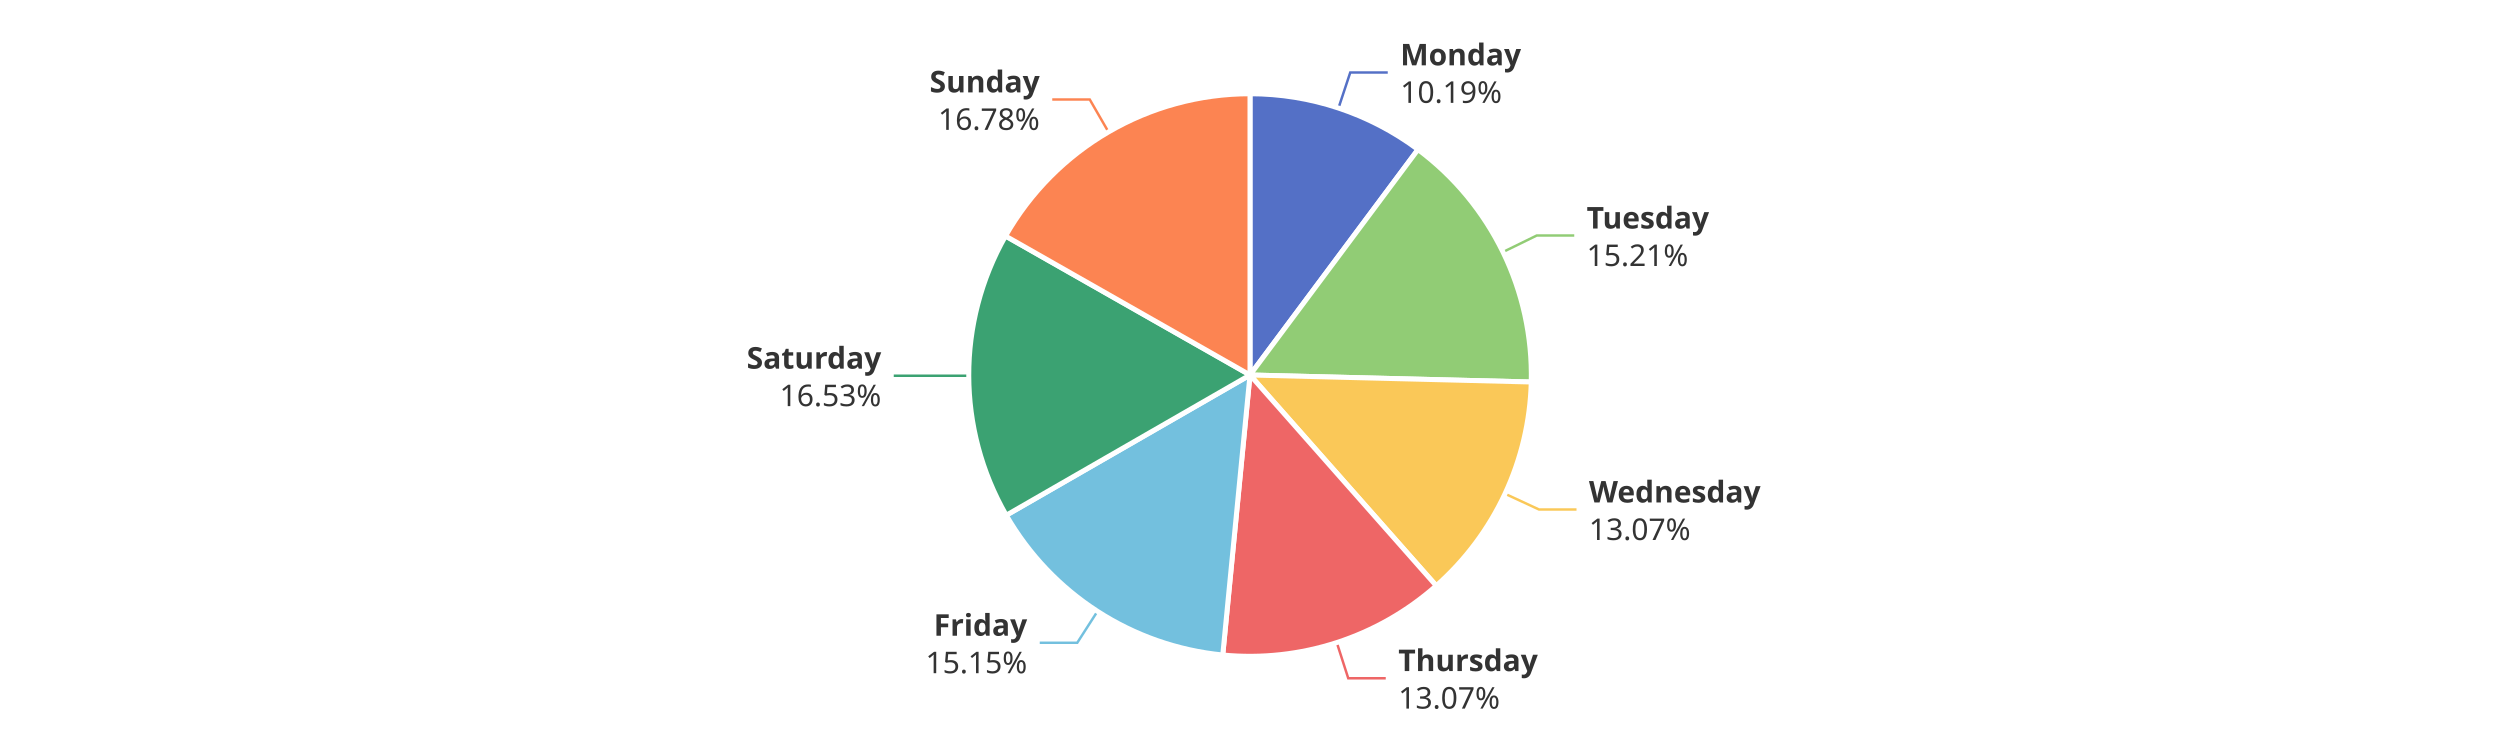
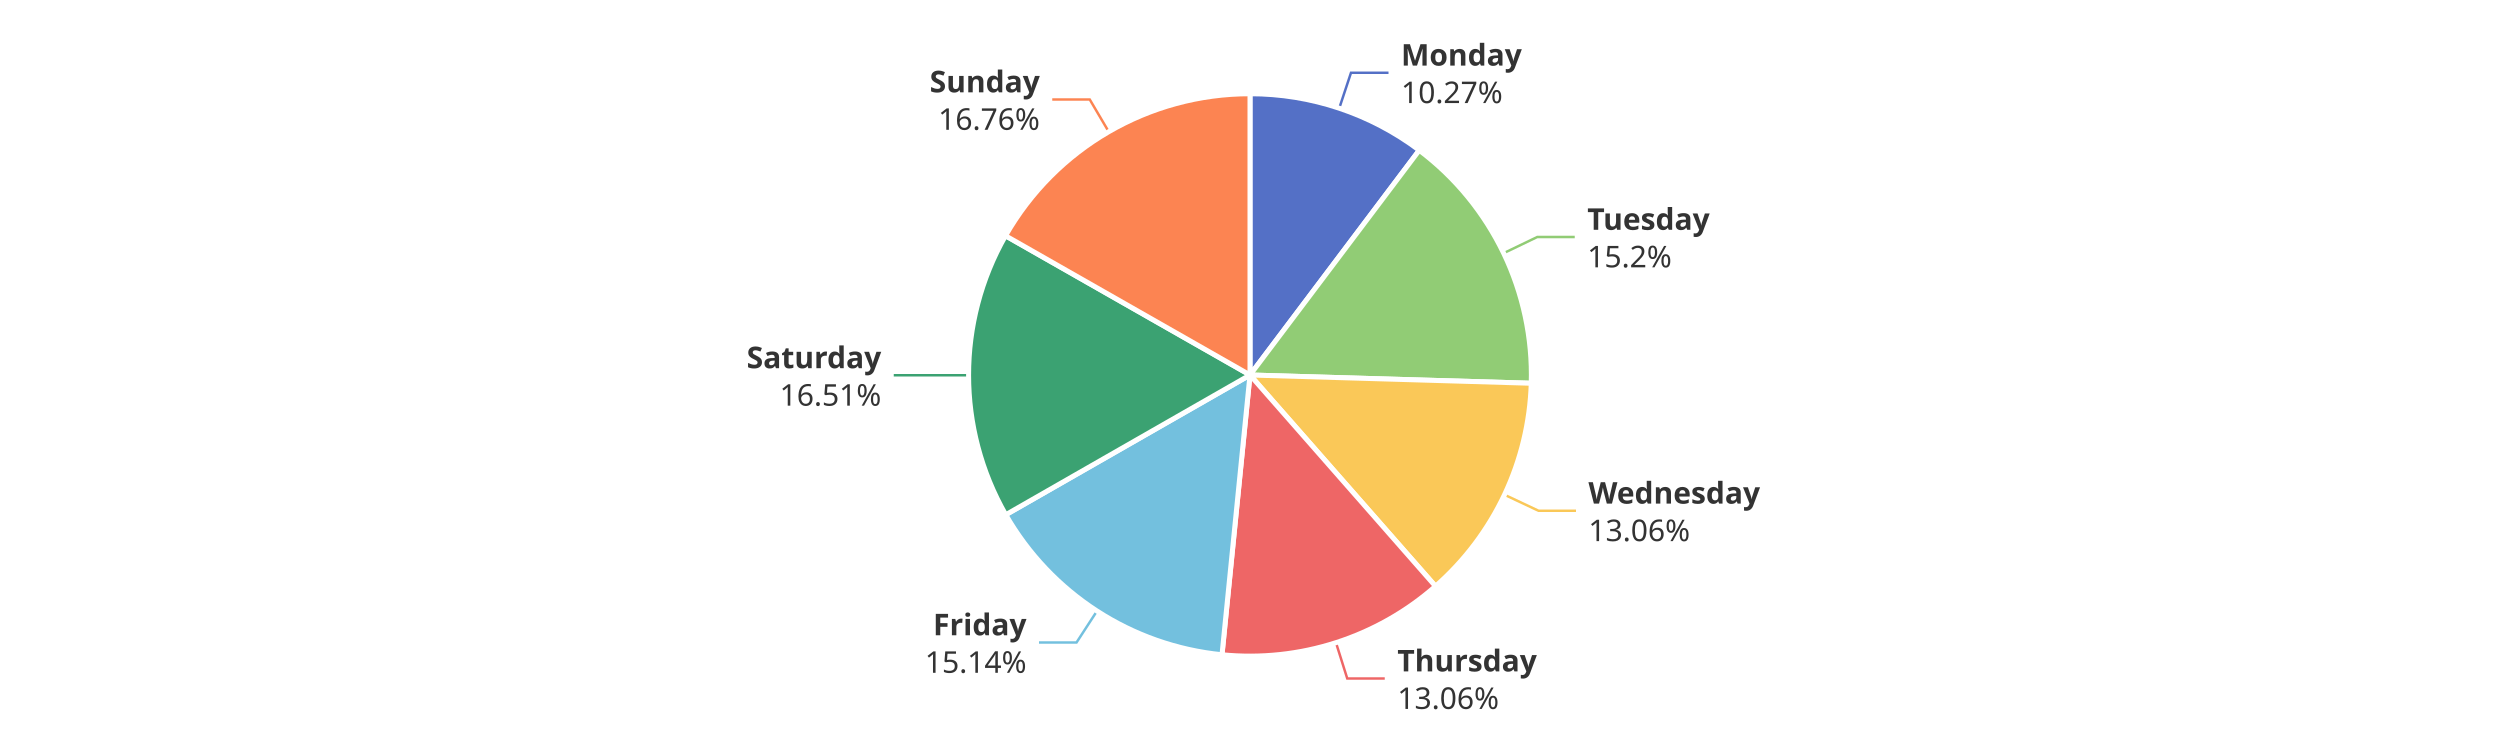
<svg xmlns="http://www.w3.org/2000/svg" width="1000" height="300" version="1.1" baseProfile="full" viewBox="0 0 1000 300">
  <rect width="1000" height="300" x="0" y="0" id="0" fill="#ffffff" />
-   <polyline points="535.4 43.2 540.1 29 555.1 29" fill="none" stroke="#5470c6" />
-   <polyline points="601.2 100.8 614.7 94.2 629.7 94.2" fill="none" stroke="#91cc75" />
-   <polyline points="602 197.5 615.6 203.8 630.6 203.8" fill="none" stroke="#fac858" />
-   <polyline points="534.7 257 539.3 271.3 554.3 271.3" fill="none" stroke="#ee6666" />
-   <polyline points="439 244.5 430.9 257.1 415.9 257.1" fill="none" stroke="#73c0de" />
-   <polyline points="387.5 150.3 372.5 150.3 357.5 150.3" fill="none" stroke="#3ba272" />
-   <polyline points="443.4 52.8 435.9 39.8 420.9 39.8" fill="none" stroke="#fc8452" />
-   <path d="M500 37.5A112.5 112.5 0 0 1 567.2 59.8L500 150Z" fill="#5470c6" stroke="#fff" stroke-width="2" stroke-linejoin="round" />
-   <path d="M567.2 59.8A112.5 112.5 0 0 1 612.5 152.8L500 150Z" fill="#91cc75" stroke="#fff" stroke-width="2" stroke-linejoin="round" />
-   <path d="M612.5 152.8A112.5 112.5 0 0 1 574.5 234.3L500 150Z" fill="#fac858" stroke="#fff" stroke-width="2" stroke-linejoin="round" />
-   <path d="M574.5 234.3A112.5 112.5 0 0 1 489.1 262L500 150Z" fill="#ee6666" stroke="#fff" stroke-width="2" stroke-linejoin="round" />
-   <path d="M489.1 262A112.5 112.5 0 0 1 402.5 206.1L500 150Z" fill="#73c0de" stroke="#fff" stroke-width="2" stroke-linejoin="round" />
-   <path d="M402.5 206.1A112.5 112.5 0 0 1 402.2 94.4L500 150Z" fill="#3ba272" stroke="#fff" stroke-width="2" stroke-linejoin="round" />
-   <path d="M402.2 94.4A112.5 112.5 0 0 1 500 37.5L500 150Z" fill="#fc8452" stroke="#fff" stroke-width="2" stroke-linejoin="round" />
-   <path d="M0 -15l42.8 0l0 30l-42.8 0Z" transform="translate(560.1266 28.9789)" fill="none" />
-   <text dominant-baseline="central" text-anchor="start" style="font-size:12px;font-family:sans-serif;font-weight:bold;" y="-7.5" transform="translate(560.1266 28.9789)" fill="#333" stroke="rgb(255,255,255)" stroke-width="2" paint-order="stroke" stroke-miterlimit="2">Monday</text>
-   <text dominant-baseline="central" text-anchor="start" style="font-size:12px;font-family:sans-serif;" y="7.5" transform="translate(560.1266 28.9789)" fill="#333" stroke="rgb(255,255,255)" stroke-width="2" paint-order="stroke" stroke-miterlimit="2">10.19%</text>
-   <path d="M0 -15l46.2 0l0 30l-46.2 0Z" transform="translate(634.6629 94.2445)" fill="none" />
-   <text dominant-baseline="central" text-anchor="start" style="font-size:12px;font-family:sans-serif;font-weight:bold;" y="-7.5" transform="translate(634.6629 94.2445)" fill="#333" stroke="rgb(255,255,255)" stroke-width="2" paint-order="stroke" stroke-miterlimit="2">Tuesday</text>
-   <text dominant-baseline="central" text-anchor="start" style="font-size:12px;font-family:sans-serif;" y="7.5" transform="translate(634.6629 94.2445)" fill="#333" stroke="rgb(255,255,255)" stroke-width="2" paint-order="stroke" stroke-miterlimit="2">15.21%</text>
-   <path d="M0 -15l63.6 0l0 30l-63.6 0Z" transform="translate(635.5754 203.8384)" fill="none" />
-   <text dominant-baseline="central" text-anchor="start" style="font-size:12px;font-family:sans-serif;font-weight:bold;" y="-7.5" transform="translate(635.5754 203.8384)" fill="#333" stroke="rgb(255,255,255)" stroke-width="2" paint-order="stroke" stroke-miterlimit="2">Wednesday</text>
-   <text dominant-baseline="central" text-anchor="start" style="font-size:12px;font-family:sans-serif;" y="7.5" transform="translate(635.5754 203.8384)" fill="#333" stroke="rgb(255,255,255)" stroke-width="2" paint-order="stroke" stroke-miterlimit="2">13.07%</text>
-   <path d="M0 -15l50.2 0l0 30l-50.2 0Z" transform="translate(559.3273 271.2832)" fill="none" />
-   <text dominant-baseline="central" text-anchor="start" style="font-size:12px;font-family:sans-serif;font-weight:bold;" y="-7.5" transform="translate(559.3273 271.2832)" fill="#333" stroke="rgb(255,255,255)" stroke-width="2" paint-order="stroke" stroke-miterlimit="2">Thursday</text>
-   <text dominant-baseline="central" text-anchor="start" style="font-size:12px;font-family:sans-serif;" y="7.5" transform="translate(559.3273 271.2832)" fill="#333" stroke="rgb(255,255,255)" stroke-width="2" paint-order="stroke" stroke-miterlimit="2">13.07%</text>
-   <path d="M-40.9 -15l40.9 0l0 30l-40.9 0Z" transform="translate(410.8662 257.1297)" fill="none" />
-   <text dominant-baseline="central" text-anchor="end" style="font-size:12px;font-family:sans-serif;font-weight:bold;" y="-7.5" transform="translate(410.8662 257.1297)" fill="#333" stroke="rgb(255,255,255)" stroke-width="2" paint-order="stroke" stroke-miterlimit="2">Friday</text>
-   <text dominant-baseline="central" text-anchor="end" style="font-size:12px;font-family:sans-serif;" y="7.5" transform="translate(410.8662 257.1297)" fill="#333" stroke="rgb(255,255,255)" stroke-width="2" paint-order="stroke" stroke-miterlimit="2">15.15%</text>
-   <path d="M-48.2 -15l48.2 0l0 30l-48.2 0Z" transform="translate(352.5004 150.3004)" fill="none" />
-   <text dominant-baseline="central" text-anchor="end" style="font-size:12px;font-family:sans-serif;font-weight:bold;" y="-7.5" transform="translate(352.5004 150.3004)" fill="#333" stroke="rgb(255,255,255)" stroke-width="2" paint-order="stroke" stroke-miterlimit="2">Saturday</text>
-   <text dominant-baseline="central" text-anchor="end" style="font-size:12px;font-family:sans-serif;" y="7.5" transform="translate(352.5004 150.3004)" fill="#333" stroke="rgb(255,255,255)" stroke-width="2" paint-order="stroke" stroke-miterlimit="2">16.53%</text>
-   <path d="M-40.9 -15l40.9 0l0 30l-40.9 0Z" transform="translate(415.8861 39.7927)" fill="none" />
-   <text dominant-baseline="central" text-anchor="end" style="font-size:12px;font-family:sans-serif;font-weight:bold;" y="-7.5" transform="translate(415.8861 39.7927)" fill="#333" stroke="rgb(255,255,255)" stroke-width="2" paint-order="stroke" stroke-miterlimit="2">Sunday</text>
-   <text dominant-baseline="central" text-anchor="end" style="font-size:12px;font-family:sans-serif;" y="7.5" transform="translate(415.8861 39.7927)" fill="#333" stroke="rgb(255,255,255)" stroke-width="2" paint-order="stroke" stroke-miterlimit="2">16.78%</text>
+   <polyline points="535.7 43.3 540.4 29.1 555.4 29.1" fill="none" stroke="#5470c6" />
+   <polyline points="601.4 101.3 614.9 94.8 629.9 94.8" fill="none" stroke="#91cc75" />
+   <polyline points="601.8 197.9 615.4 204.3 630.4 204.3" fill="none" stroke="#fac858" />
+   <polyline points="534.4 257.1 538.9 271.4 553.9 271.4" fill="none" stroke="#ee6666" />
+   <polyline points="438.8 244.4 430.6 257 415.6 257" fill="none" stroke="#73c0de" />
+   <polyline points="387.5 150.1 372.5 150.1 357.5 150.1" fill="none" stroke="#3ba272" />
+   <polyline points="443.5 52.7 435.9 39.8 420.9 39.8" fill="none" stroke="#fc8452" />
+   <path d="M500 37.5A112.5 112.5 0 0 1 567.7 60.1L500 150Z" fill="#5470c6" stroke="#fff" stroke-width="2" stroke-linejoin="round" />
+   <path d="M567.7 60.1A112.5 112.5 0 0 1 612.5 153.3L500 150Z" fill="#91cc75" stroke="#fff" stroke-width="2" stroke-linejoin="round" />
+   <path d="M612.5 153.3A112.5 112.5 0 0 1 574.2 234.5L500 150Z" fill="#fac858" stroke="#fff" stroke-width="2" stroke-linejoin="round" />
+   <path d="M574.2 234.5A112.5 112.5 0 0 1 488.8 261.9L500 150Z" fill="#ee6666" stroke="#fff" stroke-width="2" stroke-linejoin="round" />
+   <path d="M488.8 261.9A112.5 112.5 0 0 1 402.3 205.9L500 150Z" fill="#73c0de" stroke="#fff" stroke-width="2" stroke-linejoin="round" />
+   <path d="M402.3 205.9A112.5 112.5 0 0 1 402.2 94.3L500 150Z" fill="#3ba272" stroke="#fff" stroke-width="2" stroke-linejoin="round" />
+   <path d="M402.2 94.3A112.5 112.5 0 0 1 500 37.5L500 150Z" fill="#fc8452" stroke="#fff" stroke-width="2" stroke-linejoin="round" />
+   <path d="M0 -15l42.8 0l0 30l-42.8 0Z" transform="translate(560.4268 29.0789)" fill="none" />
+   <text dominant-baseline="central" text-anchor="start" style="font-size:12px;font-family:sans-serif;font-weight:bold;" y="-7.5" transform="translate(560.4268 29.0789)" fill="#333" stroke="rgb(255,255,255)" stroke-width="2" paint-order="stroke" stroke-miterlimit="2">Monday</text>
+   <text dominant-baseline="central" text-anchor="start" style="font-size:12px;font-family:sans-serif;" y="7.5" transform="translate(560.4268 29.0789)" fill="#333" stroke="rgb(255,255,255)" stroke-width="2" paint-order="stroke" stroke-miterlimit="2">10.27%</text>
+   <path d="M0 -15l46.2 0l0 30l-46.2 0Z" transform="translate(634.9182 94.7726)" fill="none" />
+   <text dominant-baseline="central" text-anchor="start" style="font-size:12px;font-family:sans-serif;font-weight:bold;" y="-7.5" transform="translate(634.9182 94.7726)" fill="#333" stroke="rgb(255,255,255)" stroke-width="2" paint-order="stroke" stroke-miterlimit="2">Tuesday</text>
+   <text dominant-baseline="central" text-anchor="start" style="font-size:12px;font-family:sans-serif;" y="7.5" transform="translate(634.9182 94.7726)" fill="#333" stroke="rgb(255,255,255)" stroke-width="2" paint-order="stroke" stroke-miterlimit="2">15.2%</text>
+   <path d="M0 -15l63.6 0l0 30l-63.6 0Z" transform="translate(635.3654 204.2869)" fill="none" />
+   <text dominant-baseline="central" text-anchor="start" style="font-size:12px;font-family:sans-serif;font-weight:bold;" y="-7.5" transform="translate(635.3654 204.2869)" fill="#333" stroke="rgb(255,255,255)" stroke-width="2" paint-order="stroke" stroke-miterlimit="2">Wednesday</text>
+   <text dominant-baseline="central" text-anchor="start" style="font-size:12px;font-family:sans-serif;" y="7.5" transform="translate(635.3654 204.2869)" fill="#333" stroke="rgb(255,255,255)" stroke-width="2" paint-order="stroke" stroke-miterlimit="2">13.06%</text>
+   <path d="M0 -15l50.2 0l0 30l-50.2 0Z" transform="translate(558.9422 271.4074)" fill="none" />
+   <text dominant-baseline="central" text-anchor="start" style="font-size:12px;font-family:sans-serif;font-weight:bold;" y="-7.5" transform="translate(558.9422 271.4074)" fill="#333" stroke="rgb(255,255,255)" stroke-width="2" paint-order="stroke" stroke-miterlimit="2">Thursday</text>
+   <text dominant-baseline="central" text-anchor="start" style="font-size:12px;font-family:sans-serif;" y="7.5" transform="translate(558.9422 271.4074)" fill="#333" stroke="rgb(255,255,255)" stroke-width="2" paint-order="stroke" stroke-miterlimit="2">13.06%</text>
+   <path d="M-40.9 -15l40.9 0l0 30l-40.9 0Z" transform="translate(410.6033 256.9596)" fill="none" />
+   <text dominant-baseline="central" text-anchor="end" style="font-size:12px;font-family:sans-serif;font-weight:bold;" y="-7.5" transform="translate(410.6033 256.9596)" fill="#333" stroke="rgb(255,255,255)" stroke-width="2" paint-order="stroke" stroke-miterlimit="2">Friday</text>
+   <text dominant-baseline="central" text-anchor="end" style="font-size:12px;font-family:sans-serif;" y="7.5" transform="translate(410.6033 256.9596)" fill="#333" stroke="rgb(255,255,255)" stroke-width="2" paint-order="stroke" stroke-miterlimit="2">15.14%</text>
+   <path d="M-48.2 -15l48.2 0l0 30l-48.2 0Z" transform="translate(352.5001 150.1202)" fill="none" />
+   <text dominant-baseline="central" text-anchor="end" style="font-size:12px;font-family:sans-serif;font-weight:bold;" y="-7.5" transform="translate(352.5001 150.1202)" fill="#333" stroke="rgb(255,255,255)" stroke-width="2" paint-order="stroke" stroke-miterlimit="2">Saturday</text>
+   <text dominant-baseline="central" text-anchor="end" style="font-size:12px;font-family:sans-serif;" y="7.5" transform="translate(352.5001 150.1202)" fill="#333" stroke="rgb(255,255,255)" stroke-width="2" paint-order="stroke" stroke-miterlimit="2">16.51%</text>
+   <path d="M-40.9 -15l40.9 0l0 30l-40.9 0Z" transform="translate(415.9265 39.7692)" fill="none" />
+   <text dominant-baseline="central" text-anchor="end" style="font-size:12px;font-family:sans-serif;font-weight:bold;" y="-7.5" transform="translate(415.9265 39.7692)" fill="#333" stroke="rgb(255,255,255)" stroke-width="2" paint-order="stroke" stroke-miterlimit="2">Sunday</text>
+   <text dominant-baseline="central" text-anchor="end" style="font-size:12px;font-family:sans-serif;" y="7.5" transform="translate(415.9265 39.7692)" fill="#333" stroke="rgb(255,255,255)" stroke-width="2" paint-order="stroke" stroke-miterlimit="2">16.76%</text>
</svg>
